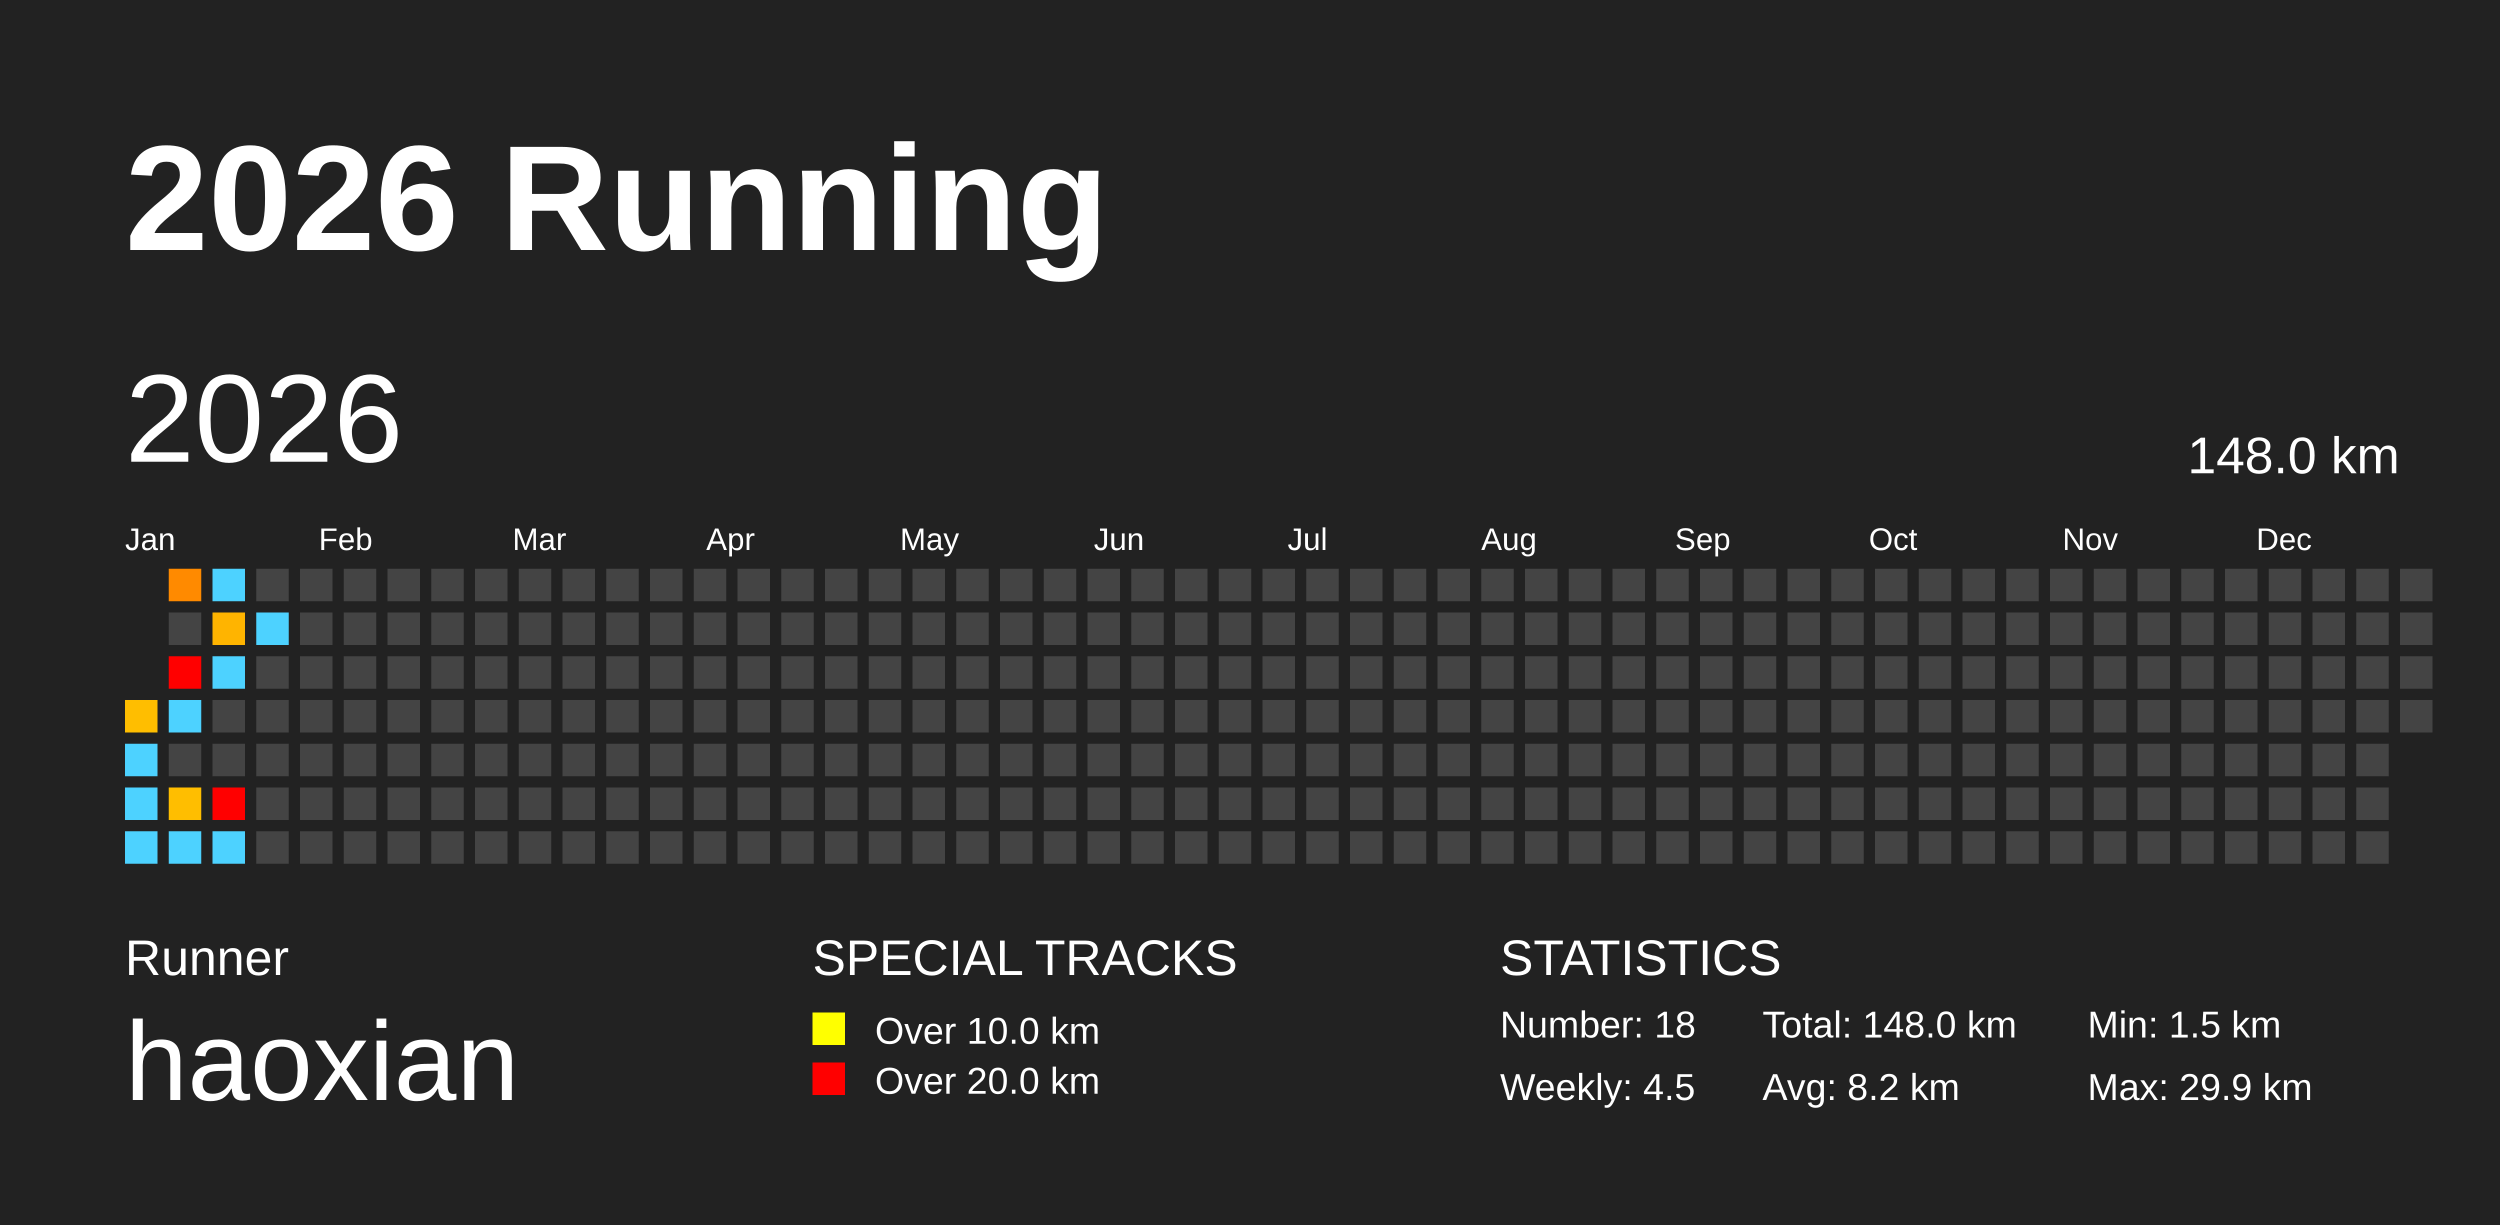
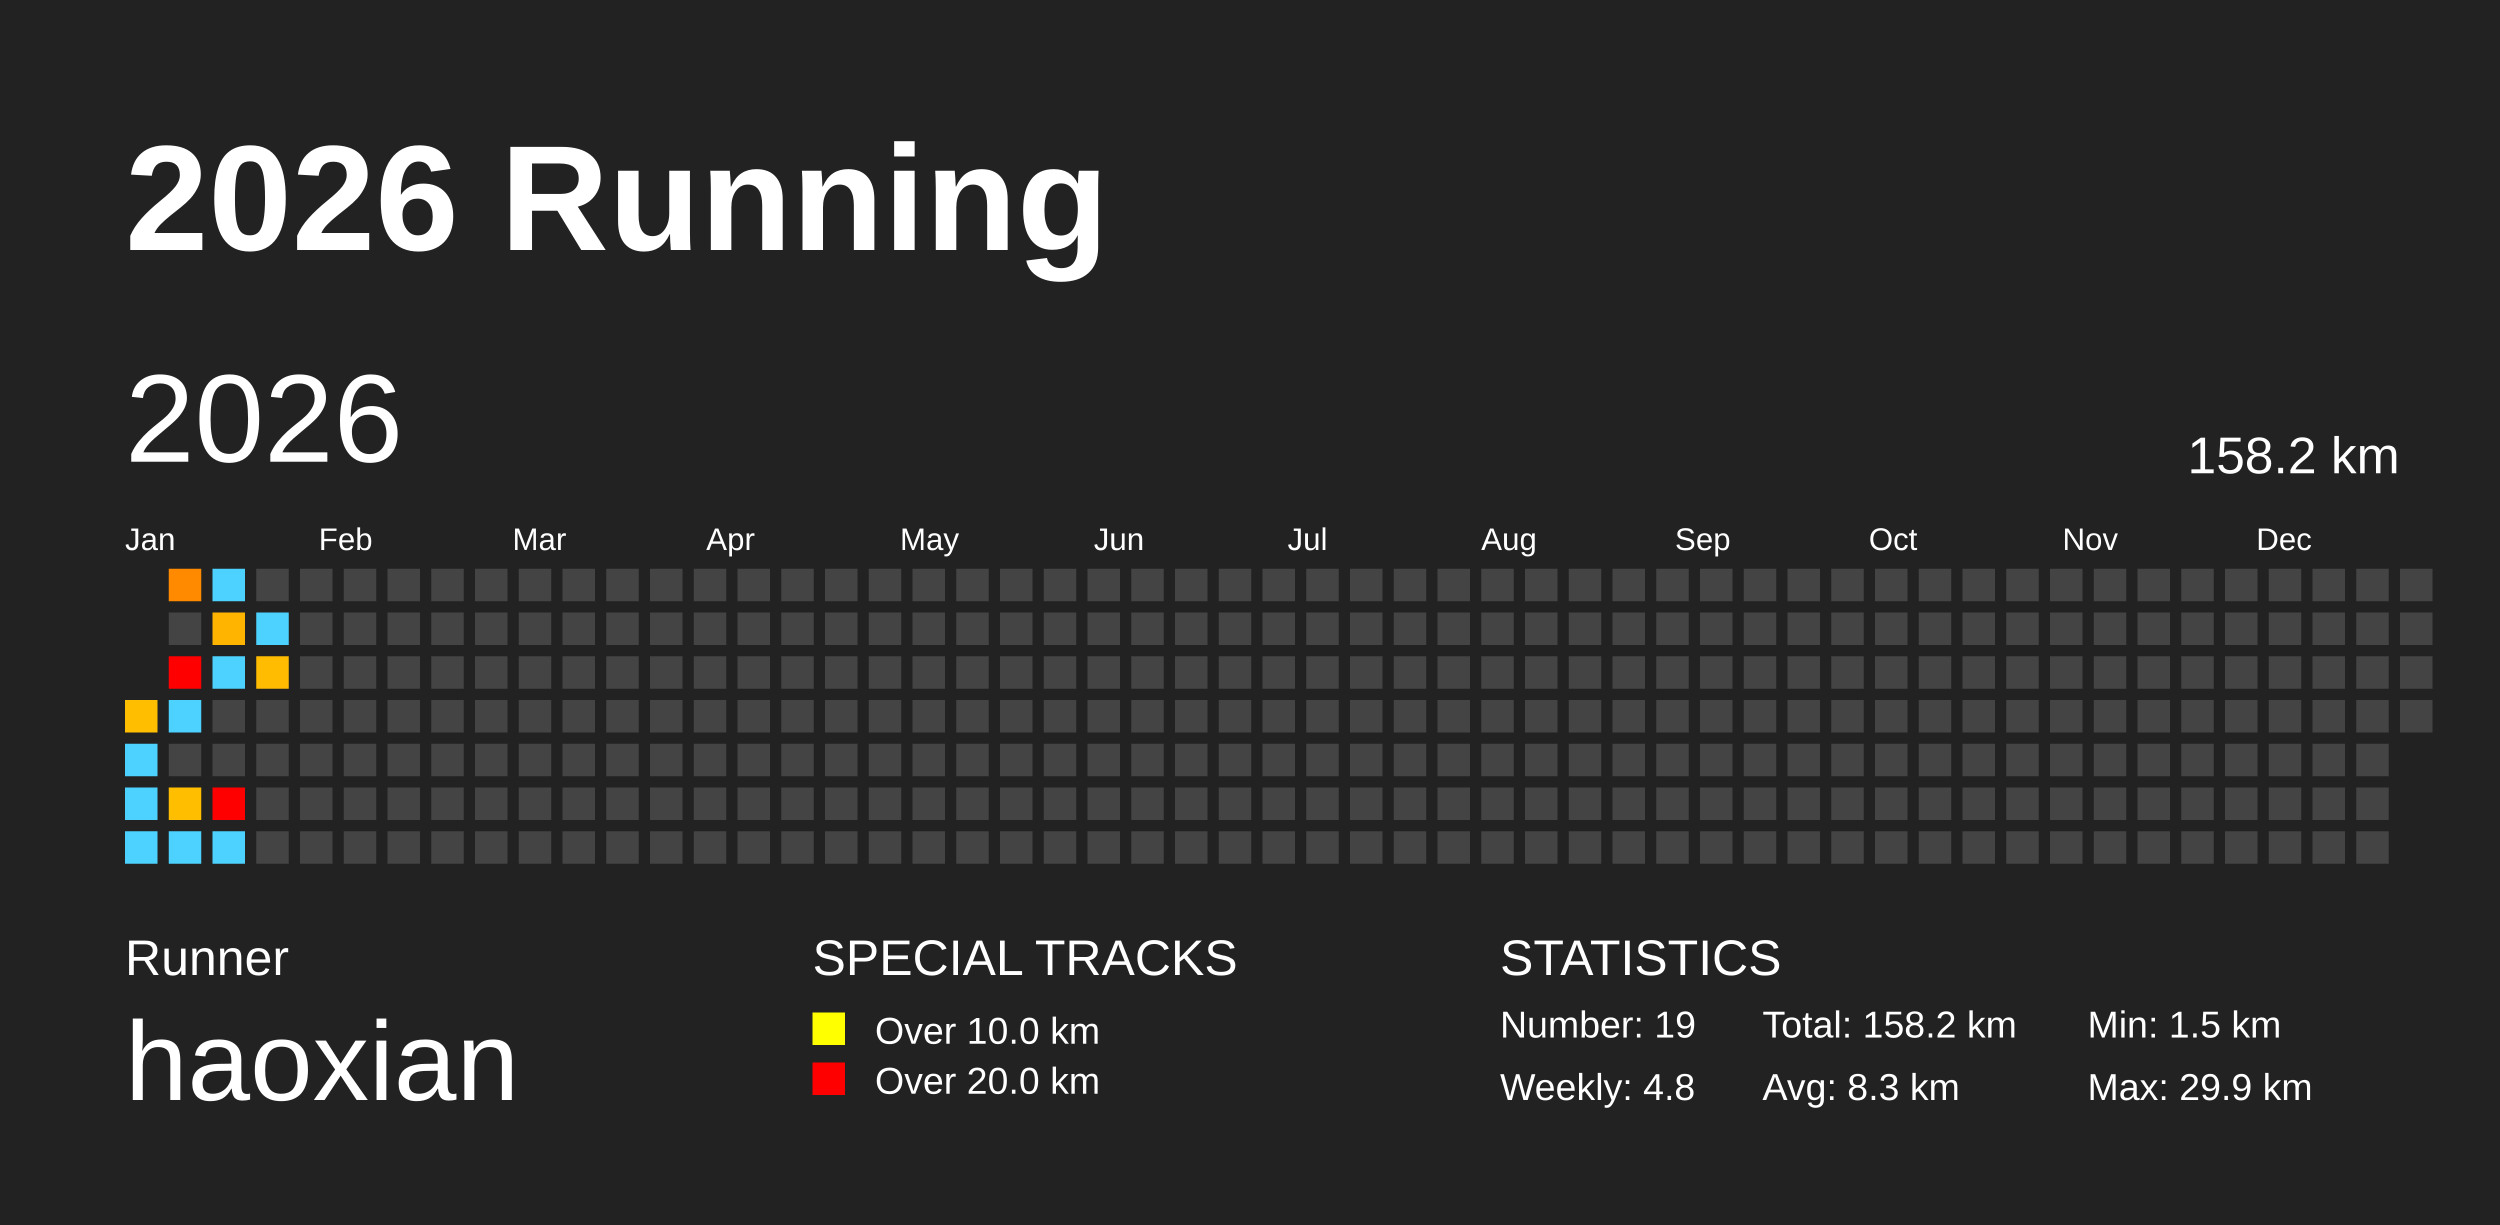
<svg xmlns="http://www.w3.org/2000/svg" baseProfile="full" height="98mm" version="1.1" viewBox="0,0,200,98" width="200mm">
  <defs />
  <rect fill="#222222" height="98" width="200" x="0" y="0" />
  <text fill="#FFFFFF" style="font-size:12px; font-family:Arial; font-weight:bold;" x="10" y="20">2026 Running</text>
  <text fill="#FFFFFF" style="font-size:4px; font-family:Arial" x="10" y="78">Runner</text>
  <text fill="#FFFFFF" style="font-size:9px; font-family:Arial" x="10" y="88">haoxian</text>
  <text fill="#FFFFFF" style="font-size:4px; font-family:Arial" x="65" y="78">SPECIAL TRACKS</text>
  <rect fill="yellow" height="2.6" width="2.6" x="65" y="81" />
  <text fill="#FFFFFF" style="font-size:3px; font-family:Arial" x="70" y="83.5">Over 10.0 km</text>
  <rect fill="red" height="2.6" width="2.6" x="65" y="85" />
  <text fill="#FFFFFF" style="font-size:3px; font-family:Arial" x="70" y="87.5">Over 20.0 km</text>
  <text fill="#FFFFFF" style="font-size:4px; font-family:Arial" x="120" y="78">STATISTICS</text>
-   <text fill="#FFFFFF" style="font-size:3px; font-family:Arial" x="120" y="83">Number: 18</text>
-   <text fill="#FFFFFF" style="font-size:3px; font-family:Arial" x="120" y="88">Weekly: 4.5</text>
-   <text fill="#FFFFFF" style="font-size:3px; font-family:Arial" x="141" y="83">Total: 148.0 km</text>
-   <text fill="#FFFFFF" style="font-size:3px; font-family:Arial" x="141" y="88">Avg: 8.2 km</text>
+   <text fill="#FFFFFF" style="font-size:3px; font-family:Arial" x="120" y="83">Number: 19</text>
+   <text fill="#FFFFFF" style="font-size:3px; font-family:Arial" x="120" y="88">Weekly: 4.8</text>
+   <text fill="#FFFFFF" style="font-size:3px; font-family:Arial" x="141" y="83">Total: 158.2 km</text>
+   <text fill="#FFFFFF" style="font-size:3px; font-family:Arial" x="141" y="88">Avg: 8.3 km</text>
  <text fill="#FFFFFF" style="font-size:3px; font-family:Arial" x="167" y="83">Min: 1.5 km</text>
  <text fill="#FFFFFF" style="font-size:3px; font-family:Arial" x="167" y="88">Max: 29.9 km</text>
  <text dominant-baseline="hanging" fill="#FFFFFF" style="font-size:10.0px; font-family:Arial;" x="10" y="30">2026</text>
-   <text dominant-baseline="hanging" fill="#FFFFFF" style="font-size:4.125px; font-family:Arial;" x="175" y="35">148.0 km</text>
+   <text dominant-baseline="hanging" fill="#FFFFFF" style="font-size:4.125px; font-family:Arial;" x="175" y="35">158.2 km</text>
  <text fill="#FFFFFF" style="font-size:2.5px; font-family:Arial" x="10.0" y="44">Jan</text>
  <text fill="#FFFFFF" style="font-size:2.5px; font-family:Arial" x="25.5" y="44">Feb</text>
  <text fill="#FFFFFF" style="font-size:2.5px; font-family:Arial" x="41.0" y="44">Mar</text>
  <text fill="#FFFFFF" style="font-size:2.5px; font-family:Arial" x="56.5" y="44">Apr</text>
  <text fill="#FFFFFF" style="font-size:2.5px; font-family:Arial" x="72.0" y="44">May</text>
  <text fill="#FFFFFF" style="font-size:2.5px; font-family:Arial" x="87.5" y="44">Jun</text>
  <text fill="#FFFFFF" style="font-size:2.5px; font-family:Arial" x="103.0" y="44">Jul</text>
  <text fill="#FFFFFF" style="font-size:2.5px; font-family:Arial" x="118.5" y="44">Aug</text>
  <text fill="#FFFFFF" style="font-size:2.5px; font-family:Arial" x="134.0" y="44">Sep</text>
  <text fill="#FFFFFF" style="font-size:2.5px; font-family:Arial" x="149.5" y="44">Oct</text>
  <text fill="#FFFFFF" style="font-size:2.5px; font-family:Arial" x="165.0" y="44">Nov</text>
  <text fill="#FFFFFF" style="font-size:2.5px; font-family:Arial" x="180.5" y="44">Dec</text>
  <rect fill="#ffbe00" height="2.6" width="2.6" x="10.0" y="56.0" />
  <rect fill="#4dd2ff" height="2.6" width="2.6" x="10.0" y="59.5" />
  <rect fill="#4dd2ff" height="2.6" width="2.6" x="10.0" y="63.0" />
  <rect fill="#4dd2ff" height="2.6" width="2.6" x="10.0" y="66.5" />
  <rect fill="#ff8a00" height="2.6" width="2.6" x="13.5" y="45.5" />
  <rect fill="#444444" height="2.6" width="2.6" x="13.5" y="49.0" />
  <rect fill="red" height="2.6" width="2.6" x="13.5" y="52.5" />
  <rect fill="#4dd2ff" height="2.6" width="2.6" x="13.5" y="56.0" />
  <rect fill="#444444" height="2.6" width="2.6" x="13.5" y="59.5" />
  <rect fill="#ffbe00" height="2.6" width="2.6" x="13.5" y="63.0" />
  <rect fill="#4dd2ff" height="2.6" width="2.6" x="13.5" y="66.5" />
  <rect fill="#4dd2ff" height="2.6" width="2.6" x="17.0" y="45.5" />
  <rect fill="#ffb400" height="2.6" width="2.6" x="17.0" y="49.0" />
  <rect fill="#4dd2ff" height="2.6" width="2.6" x="17.0" y="52.5" />
  <rect fill="#444444" height="2.6" width="2.6" x="17.0" y="56.0" />
  <rect fill="#444444" height="2.6" width="2.6" x="17.0" y="59.5" />
  <rect fill="red" height="2.6" width="2.6" x="17.0" y="63.0" />
  <rect fill="#4dd2ff" height="2.6" width="2.6" x="17.0" y="66.5" />
  <rect fill="#444444" height="2.6" width="2.6" x="20.5" y="45.5" />
  <rect fill="#4dd2ff" height="2.6" width="2.6" x="20.5" y="49.0" />
-   <rect fill="#444444" height="2.6" width="2.6" x="20.5" y="52.5" />
+   <rect fill="#ffbc00" height="2.6" width="2.6" x="20.5" y="52.5" />
  <rect fill="#444444" height="2.6" width="2.6" x="20.5" y="56.0" />
  <rect fill="#444444" height="2.6" width="2.6" x="20.5" y="59.5" />
  <rect fill="#444444" height="2.6" width="2.6" x="20.5" y="63.0" />
  <rect fill="#444444" height="2.6" width="2.6" x="20.5" y="66.5" />
  <rect fill="#444444" height="2.6" width="2.6" x="24.0" y="45.5" />
  <rect fill="#444444" height="2.6" width="2.6" x="24.0" y="49.0" />
  <rect fill="#444444" height="2.6" width="2.6" x="24.0" y="52.5" />
  <rect fill="#444444" height="2.6" width="2.6" x="24.0" y="56.0" />
  <rect fill="#444444" height="2.6" width="2.6" x="24.0" y="59.5" />
  <rect fill="#444444" height="2.6" width="2.6" x="24.0" y="63.0" />
  <rect fill="#444444" height="2.6" width="2.6" x="24.0" y="66.5" />
  <rect fill="#444444" height="2.6" width="2.6" x="27.5" y="45.5" />
  <rect fill="#444444" height="2.6" width="2.6" x="27.5" y="49.0" />
  <rect fill="#444444" height="2.6" width="2.6" x="27.5" y="52.5" />
  <rect fill="#444444" height="2.6" width="2.6" x="27.5" y="56.0" />
  <rect fill="#444444" height="2.6" width="2.6" x="27.5" y="59.5" />
  <rect fill="#444444" height="2.6" width="2.6" x="27.5" y="63.0" />
  <rect fill="#444444" height="2.6" width="2.6" x="27.5" y="66.5" />
  <rect fill="#444444" height="2.6" width="2.6" x="31.0" y="45.5" />
  <rect fill="#444444" height="2.6" width="2.6" x="31.0" y="49.0" />
  <rect fill="#444444" height="2.6" width="2.6" x="31.0" y="52.5" />
  <rect fill="#444444" height="2.6" width="2.6" x="31.0" y="56.0" />
  <rect fill="#444444" height="2.6" width="2.6" x="31.0" y="59.5" />
  <rect fill="#444444" height="2.6" width="2.6" x="31.0" y="63.0" />
  <rect fill="#444444" height="2.6" width="2.6" x="31.0" y="66.5" />
  <rect fill="#444444" height="2.6" width="2.6" x="34.5" y="45.5" />
  <rect fill="#444444" height="2.6" width="2.6" x="34.5" y="49.0" />
  <rect fill="#444444" height="2.6" width="2.6" x="34.5" y="52.5" />
  <rect fill="#444444" height="2.6" width="2.6" x="34.5" y="56.0" />
  <rect fill="#444444" height="2.6" width="2.6" x="34.5" y="59.5" />
  <rect fill="#444444" height="2.6" width="2.6" x="34.5" y="63.0" />
  <rect fill="#444444" height="2.6" width="2.6" x="34.5" y="66.5" />
  <rect fill="#444444" height="2.6" width="2.6" x="38.0" y="45.5" />
  <rect fill="#444444" height="2.6" width="2.6" x="38.0" y="49.0" />
  <rect fill="#444444" height="2.6" width="2.6" x="38.0" y="52.5" />
  <rect fill="#444444" height="2.6" width="2.6" x="38.0" y="56.0" />
  <rect fill="#444444" height="2.6" width="2.6" x="38.0" y="59.5" />
  <rect fill="#444444" height="2.6" width="2.6" x="38.0" y="63.0" />
  <rect fill="#444444" height="2.6" width="2.6" x="38.0" y="66.5" />
  <rect fill="#444444" height="2.6" width="2.6" x="41.5" y="45.5" />
  <rect fill="#444444" height="2.6" width="2.6" x="41.5" y="49.0" />
  <rect fill="#444444" height="2.6" width="2.6" x="41.5" y="52.5" />
  <rect fill="#444444" height="2.6" width="2.6" x="41.5" y="56.0" />
  <rect fill="#444444" height="2.6" width="2.6" x="41.5" y="59.5" />
  <rect fill="#444444" height="2.6" width="2.6" x="41.5" y="63.0" />
  <rect fill="#444444" height="2.6" width="2.6" x="41.5" y="66.5" />
  <rect fill="#444444" height="2.6" width="2.6" x="45.0" y="45.5" />
  <rect fill="#444444" height="2.6" width="2.6" x="45.0" y="49.0" />
  <rect fill="#444444" height="2.6" width="2.6" x="45.0" y="52.5" />
  <rect fill="#444444" height="2.6" width="2.6" x="45.0" y="56.0" />
  <rect fill="#444444" height="2.6" width="2.6" x="45.0" y="59.5" />
  <rect fill="#444444" height="2.6" width="2.6" x="45.0" y="63.0" />
  <rect fill="#444444" height="2.6" width="2.6" x="45.0" y="66.5" />
  <rect fill="#444444" height="2.6" width="2.6" x="48.5" y="45.5" />
  <rect fill="#444444" height="2.6" width="2.6" x="48.5" y="49.0" />
  <rect fill="#444444" height="2.6" width="2.6" x="48.5" y="52.5" />
  <rect fill="#444444" height="2.6" width="2.6" x="48.5" y="56.0" />
  <rect fill="#444444" height="2.6" width="2.6" x="48.5" y="59.5" />
  <rect fill="#444444" height="2.6" width="2.6" x="48.5" y="63.0" />
  <rect fill="#444444" height="2.6" width="2.6" x="48.5" y="66.5" />
  <rect fill="#444444" height="2.6" width="2.6" x="52.0" y="45.5" />
  <rect fill="#444444" height="2.6" width="2.6" x="52.0" y="49.0" />
  <rect fill="#444444" height="2.6" width="2.6" x="52.0" y="52.5" />
  <rect fill="#444444" height="2.6" width="2.6" x="52.0" y="56.0" />
  <rect fill="#444444" height="2.6" width="2.6" x="52.0" y="59.5" />
  <rect fill="#444444" height="2.6" width="2.6" x="52.0" y="63.0" />
  <rect fill="#444444" height="2.6" width="2.6" x="52.0" y="66.5" />
  <rect fill="#444444" height="2.6" width="2.6" x="55.5" y="45.5" />
  <rect fill="#444444" height="2.6" width="2.6" x="55.5" y="49.0" />
  <rect fill="#444444" height="2.6" width="2.6" x="55.5" y="52.5" />
  <rect fill="#444444" height="2.6" width="2.6" x="55.5" y="56.0" />
  <rect fill="#444444" height="2.6" width="2.6" x="55.5" y="59.5" />
  <rect fill="#444444" height="2.6" width="2.6" x="55.5" y="63.0" />
  <rect fill="#444444" height="2.6" width="2.6" x="55.5" y="66.5" />
  <rect fill="#444444" height="2.6" width="2.6" x="59.0" y="45.5" />
  <rect fill="#444444" height="2.6" width="2.6" x="59.0" y="49.0" />
  <rect fill="#444444" height="2.6" width="2.6" x="59.0" y="52.5" />
  <rect fill="#444444" height="2.6" width="2.6" x="59.0" y="56.0" />
  <rect fill="#444444" height="2.6" width="2.6" x="59.0" y="59.5" />
  <rect fill="#444444" height="2.6" width="2.6" x="59.0" y="63.0" />
  <rect fill="#444444" height="2.6" width="2.6" x="59.0" y="66.5" />
  <rect fill="#444444" height="2.6" width="2.6" x="62.5" y="45.5" />
  <rect fill="#444444" height="2.6" width="2.6" x="62.5" y="49.0" />
  <rect fill="#444444" height="2.6" width="2.6" x="62.5" y="52.5" />
  <rect fill="#444444" height="2.6" width="2.6" x="62.5" y="56.0" />
  <rect fill="#444444" height="2.6" width="2.6" x="62.5" y="59.5" />
  <rect fill="#444444" height="2.6" width="2.6" x="62.5" y="63.0" />
  <rect fill="#444444" height="2.6" width="2.6" x="62.5" y="66.5" />
  <rect fill="#444444" height="2.6" width="2.6" x="66.0" y="45.5" />
  <rect fill="#444444" height="2.6" width="2.6" x="66.0" y="49.0" />
  <rect fill="#444444" height="2.6" width="2.6" x="66.0" y="52.5" />
  <rect fill="#444444" height="2.6" width="2.6" x="66.0" y="56.0" />
  <rect fill="#444444" height="2.6" width="2.6" x="66.0" y="59.5" />
  <rect fill="#444444" height="2.6" width="2.6" x="66.0" y="63.0" />
  <rect fill="#444444" height="2.6" width="2.6" x="66.0" y="66.5" />
  <rect fill="#444444" height="2.6" width="2.6" x="69.5" y="45.5" />
  <rect fill="#444444" height="2.6" width="2.6" x="69.5" y="49.0" />
  <rect fill="#444444" height="2.6" width="2.6" x="69.5" y="52.5" />
  <rect fill="#444444" height="2.6" width="2.6" x="69.5" y="56.0" />
  <rect fill="#444444" height="2.6" width="2.6" x="69.5" y="59.5" />
  <rect fill="#444444" height="2.6" width="2.6" x="69.5" y="63.0" />
  <rect fill="#444444" height="2.6" width="2.6" x="69.5" y="66.5" />
  <rect fill="#444444" height="2.6" width="2.6" x="73.0" y="45.5" />
  <rect fill="#444444" height="2.6" width="2.6" x="73.0" y="49.0" />
  <rect fill="#444444" height="2.6" width="2.6" x="73.0" y="52.5" />
  <rect fill="#444444" height="2.6" width="2.6" x="73.0" y="56.0" />
  <rect fill="#444444" height="2.6" width="2.6" x="73.0" y="59.5" />
  <rect fill="#444444" height="2.6" width="2.6" x="73.0" y="63.0" />
  <rect fill="#444444" height="2.6" width="2.6" x="73.0" y="66.5" />
  <rect fill="#444444" height="2.6" width="2.6" x="76.5" y="45.5" />
  <rect fill="#444444" height="2.6" width="2.6" x="76.5" y="49.0" />
  <rect fill="#444444" height="2.6" width="2.6" x="76.5" y="52.5" />
  <rect fill="#444444" height="2.6" width="2.6" x="76.5" y="56.0" />
  <rect fill="#444444" height="2.6" width="2.6" x="76.5" y="59.5" />
  <rect fill="#444444" height="2.6" width="2.6" x="76.5" y="63.0" />
  <rect fill="#444444" height="2.6" width="2.6" x="76.5" y="66.5" />
  <rect fill="#444444" height="2.6" width="2.6" x="80.0" y="45.5" />
  <rect fill="#444444" height="2.6" width="2.6" x="80.0" y="49.0" />
  <rect fill="#444444" height="2.6" width="2.6" x="80.0" y="52.5" />
  <rect fill="#444444" height="2.6" width="2.6" x="80.0" y="56.0" />
  <rect fill="#444444" height="2.6" width="2.6" x="80.0" y="59.5" />
  <rect fill="#444444" height="2.6" width="2.6" x="80.0" y="63.0" />
  <rect fill="#444444" height="2.6" width="2.6" x="80.0" y="66.5" />
  <rect fill="#444444" height="2.6" width="2.6" x="83.5" y="45.5" />
  <rect fill="#444444" height="2.6" width="2.6" x="83.5" y="49.0" />
  <rect fill="#444444" height="2.6" width="2.6" x="83.5" y="52.5" />
  <rect fill="#444444" height="2.6" width="2.6" x="83.5" y="56.0" />
  <rect fill="#444444" height="2.6" width="2.6" x="83.5" y="59.5" />
  <rect fill="#444444" height="2.6" width="2.6" x="83.5" y="63.0" />
  <rect fill="#444444" height="2.6" width="2.6" x="83.5" y="66.5" />
  <rect fill="#444444" height="2.6" width="2.6" x="87.0" y="45.5" />
  <rect fill="#444444" height="2.6" width="2.6" x="87.0" y="49.0" />
  <rect fill="#444444" height="2.6" width="2.6" x="87.0" y="52.5" />
  <rect fill="#444444" height="2.6" width="2.6" x="87.0" y="56.0" />
  <rect fill="#444444" height="2.6" width="2.6" x="87.0" y="59.5" />
  <rect fill="#444444" height="2.6" width="2.6" x="87.0" y="63.0" />
  <rect fill="#444444" height="2.6" width="2.6" x="87.0" y="66.5" />
  <rect fill="#444444" height="2.6" width="2.6" x="90.5" y="45.5" />
  <rect fill="#444444" height="2.6" width="2.6" x="90.5" y="49.0" />
  <rect fill="#444444" height="2.6" width="2.6" x="90.5" y="52.5" />
  <rect fill="#444444" height="2.6" width="2.6" x="90.5" y="56.0" />
  <rect fill="#444444" height="2.6" width="2.6" x="90.5" y="59.5" />
  <rect fill="#444444" height="2.6" width="2.6" x="90.5" y="63.0" />
  <rect fill="#444444" height="2.6" width="2.6" x="90.5" y="66.5" />
  <rect fill="#444444" height="2.6" width="2.6" x="94.0" y="45.5" />
  <rect fill="#444444" height="2.6" width="2.6" x="94.0" y="49.0" />
  <rect fill="#444444" height="2.6" width="2.6" x="94.0" y="52.5" />
  <rect fill="#444444" height="2.6" width="2.6" x="94.0" y="56.0" />
  <rect fill="#444444" height="2.6" width="2.6" x="94.0" y="59.5" />
  <rect fill="#444444" height="2.6" width="2.6" x="94.0" y="63.0" />
  <rect fill="#444444" height="2.6" width="2.6" x="94.0" y="66.5" />
  <rect fill="#444444" height="2.6" width="2.6" x="97.5" y="45.5" />
  <rect fill="#444444" height="2.6" width="2.6" x="97.5" y="49.0" />
  <rect fill="#444444" height="2.6" width="2.6" x="97.5" y="52.5" />
  <rect fill="#444444" height="2.6" width="2.6" x="97.5" y="56.0" />
  <rect fill="#444444" height="2.6" width="2.6" x="97.5" y="59.5" />
  <rect fill="#444444" height="2.6" width="2.6" x="97.5" y="63.0" />
  <rect fill="#444444" height="2.6" width="2.6" x="97.5" y="66.5" />
  <rect fill="#444444" height="2.6" width="2.6" x="101.0" y="45.5" />
  <rect fill="#444444" height="2.6" width="2.6" x="101.0" y="49.0" />
  <rect fill="#444444" height="2.6" width="2.6" x="101.0" y="52.5" />
  <rect fill="#444444" height="2.6" width="2.6" x="101.0" y="56.0" />
  <rect fill="#444444" height="2.6" width="2.6" x="101.0" y="59.5" />
  <rect fill="#444444" height="2.6" width="2.6" x="101.0" y="63.0" />
  <rect fill="#444444" height="2.6" width="2.6" x="101.0" y="66.5" />
  <rect fill="#444444" height="2.6" width="2.6" x="104.5" y="45.5" />
  <rect fill="#444444" height="2.6" width="2.6" x="104.5" y="49.0" />
  <rect fill="#444444" height="2.6" width="2.6" x="104.5" y="52.5" />
  <rect fill="#444444" height="2.6" width="2.6" x="104.5" y="56.0" />
  <rect fill="#444444" height="2.6" width="2.6" x="104.5" y="59.5" />
  <rect fill="#444444" height="2.6" width="2.6" x="104.5" y="63.0" />
  <rect fill="#444444" height="2.6" width="2.6" x="104.5" y="66.5" />
  <rect fill="#444444" height="2.6" width="2.6" x="108.0" y="45.5" />
  <rect fill="#444444" height="2.6" width="2.6" x="108.0" y="49.0" />
  <rect fill="#444444" height="2.6" width="2.6" x="108.0" y="52.5" />
  <rect fill="#444444" height="2.6" width="2.6" x="108.0" y="56.0" />
  <rect fill="#444444" height="2.6" width="2.6" x="108.0" y="59.5" />
  <rect fill="#444444" height="2.6" width="2.6" x="108.0" y="63.0" />
  <rect fill="#444444" height="2.6" width="2.6" x="108.0" y="66.5" />
  <rect fill="#444444" height="2.6" width="2.6" x="111.5" y="45.5" />
  <rect fill="#444444" height="2.6" width="2.6" x="111.5" y="49.0" />
  <rect fill="#444444" height="2.6" width="2.6" x="111.5" y="52.5" />
  <rect fill="#444444" height="2.6" width="2.6" x="111.5" y="56.0" />
  <rect fill="#444444" height="2.6" width="2.6" x="111.5" y="59.5" />
  <rect fill="#444444" height="2.6" width="2.6" x="111.5" y="63.0" />
  <rect fill="#444444" height="2.6" width="2.6" x="111.5" y="66.5" />
  <rect fill="#444444" height="2.6" width="2.6" x="115.0" y="45.5" />
  <rect fill="#444444" height="2.6" width="2.6" x="115.0" y="49.0" />
  <rect fill="#444444" height="2.6" width="2.6" x="115.0" y="52.5" />
  <rect fill="#444444" height="2.6" width="2.6" x="115.0" y="56.0" />
  <rect fill="#444444" height="2.6" width="2.6" x="115.0" y="59.5" />
  <rect fill="#444444" height="2.6" width="2.6" x="115.0" y="63.0" />
  <rect fill="#444444" height="2.6" width="2.6" x="115.0" y="66.5" />
  <rect fill="#444444" height="2.6" width="2.6" x="118.5" y="45.5" />
  <rect fill="#444444" height="2.6" width="2.6" x="118.5" y="49.0" />
  <rect fill="#444444" height="2.6" width="2.6" x="118.5" y="52.5" />
  <rect fill="#444444" height="2.6" width="2.6" x="118.5" y="56.0" />
  <rect fill="#444444" height="2.6" width="2.6" x="118.5" y="59.5" />
  <rect fill="#444444" height="2.6" width="2.6" x="118.5" y="63.0" />
  <rect fill="#444444" height="2.6" width="2.6" x="118.5" y="66.5" />
  <rect fill="#444444" height="2.6" width="2.6" x="122.0" y="45.5" />
  <rect fill="#444444" height="2.6" width="2.6" x="122.0" y="49.0" />
  <rect fill="#444444" height="2.6" width="2.6" x="122.0" y="52.5" />
  <rect fill="#444444" height="2.6" width="2.6" x="122.0" y="56.0" />
  <rect fill="#444444" height="2.6" width="2.6" x="122.0" y="59.5" />
  <rect fill="#444444" height="2.6" width="2.6" x="122.0" y="63.0" />
  <rect fill="#444444" height="2.6" width="2.6" x="122.0" y="66.5" />
  <rect fill="#444444" height="2.6" width="2.6" x="125.5" y="45.5" />
  <rect fill="#444444" height="2.6" width="2.6" x="125.5" y="49.0" />
  <rect fill="#444444" height="2.6" width="2.6" x="125.5" y="52.5" />
  <rect fill="#444444" height="2.6" width="2.6" x="125.5" y="56.0" />
  <rect fill="#444444" height="2.6" width="2.6" x="125.5" y="59.5" />
  <rect fill="#444444" height="2.6" width="2.6" x="125.5" y="63.0" />
  <rect fill="#444444" height="2.6" width="2.6" x="125.5" y="66.5" />
  <rect fill="#444444" height="2.6" width="2.6" x="129.0" y="45.5" />
  <rect fill="#444444" height="2.6" width="2.6" x="129.0" y="49.0" />
  <rect fill="#444444" height="2.6" width="2.6" x="129.0" y="52.5" />
  <rect fill="#444444" height="2.6" width="2.6" x="129.0" y="56.0" />
  <rect fill="#444444" height="2.6" width="2.6" x="129.0" y="59.5" />
  <rect fill="#444444" height="2.6" width="2.6" x="129.0" y="63.0" />
  <rect fill="#444444" height="2.6" width="2.6" x="129.0" y="66.5" />
  <rect fill="#444444" height="2.6" width="2.6" x="132.5" y="45.5" />
  <rect fill="#444444" height="2.6" width="2.6" x="132.5" y="49.0" />
  <rect fill="#444444" height="2.6" width="2.6" x="132.5" y="52.5" />
  <rect fill="#444444" height="2.6" width="2.6" x="132.5" y="56.0" />
  <rect fill="#444444" height="2.6" width="2.6" x="132.5" y="59.5" />
  <rect fill="#444444" height="2.6" width="2.6" x="132.5" y="63.0" />
  <rect fill="#444444" height="2.6" width="2.6" x="132.5" y="66.5" />
  <rect fill="#444444" height="2.6" width="2.6" x="136.0" y="45.5" />
  <rect fill="#444444" height="2.6" width="2.6" x="136.0" y="49.0" />
  <rect fill="#444444" height="2.6" width="2.6" x="136.0" y="52.5" />
  <rect fill="#444444" height="2.6" width="2.6" x="136.0" y="56.0" />
  <rect fill="#444444" height="2.6" width="2.6" x="136.0" y="59.5" />
  <rect fill="#444444" height="2.6" width="2.6" x="136.0" y="63.0" />
  <rect fill="#444444" height="2.6" width="2.6" x="136.0" y="66.5" />
  <rect fill="#444444" height="2.6" width="2.6" x="139.5" y="45.5" />
  <rect fill="#444444" height="2.6" width="2.6" x="139.5" y="49.0" />
  <rect fill="#444444" height="2.6" width="2.6" x="139.5" y="52.5" />
  <rect fill="#444444" height="2.6" width="2.6" x="139.5" y="56.0" />
  <rect fill="#444444" height="2.6" width="2.6" x="139.5" y="59.5" />
  <rect fill="#444444" height="2.6" width="2.6" x="139.5" y="63.0" />
  <rect fill="#444444" height="2.6" width="2.6" x="139.5" y="66.5" />
  <rect fill="#444444" height="2.6" width="2.6" x="143.0" y="45.5" />
  <rect fill="#444444" height="2.6" width="2.6" x="143.0" y="49.0" />
  <rect fill="#444444" height="2.6" width="2.6" x="143.0" y="52.5" />
  <rect fill="#444444" height="2.6" width="2.6" x="143.0" y="56.0" />
  <rect fill="#444444" height="2.6" width="2.6" x="143.0" y="59.5" />
  <rect fill="#444444" height="2.6" width="2.6" x="143.0" y="63.0" />
  <rect fill="#444444" height="2.6" width="2.6" x="143.0" y="66.5" />
  <rect fill="#444444" height="2.6" width="2.6" x="146.5" y="45.5" />
  <rect fill="#444444" height="2.6" width="2.6" x="146.5" y="49.0" />
  <rect fill="#444444" height="2.6" width="2.6" x="146.5" y="52.5" />
  <rect fill="#444444" height="2.6" width="2.6" x="146.5" y="56.0" />
  <rect fill="#444444" height="2.6" width="2.6" x="146.5" y="59.5" />
  <rect fill="#444444" height="2.6" width="2.6" x="146.5" y="63.0" />
  <rect fill="#444444" height="2.6" width="2.6" x="146.5" y="66.5" />
  <rect fill="#444444" height="2.6" width="2.6" x="150.0" y="45.5" />
  <rect fill="#444444" height="2.6" width="2.6" x="150.0" y="49.0" />
  <rect fill="#444444" height="2.6" width="2.6" x="150.0" y="52.5" />
  <rect fill="#444444" height="2.6" width="2.6" x="150.0" y="56.0" />
  <rect fill="#444444" height="2.6" width="2.6" x="150.0" y="59.5" />
  <rect fill="#444444" height="2.6" width="2.6" x="150.0" y="63.0" />
  <rect fill="#444444" height="2.6" width="2.6" x="150.0" y="66.5" />
  <rect fill="#444444" height="2.6" width="2.6" x="153.5" y="45.5" />
  <rect fill="#444444" height="2.6" width="2.6" x="153.5" y="49.0" />
  <rect fill="#444444" height="2.6" width="2.6" x="153.5" y="52.5" />
  <rect fill="#444444" height="2.6" width="2.6" x="153.5" y="56.0" />
  <rect fill="#444444" height="2.6" width="2.6" x="153.5" y="59.5" />
  <rect fill="#444444" height="2.6" width="2.6" x="153.5" y="63.0" />
  <rect fill="#444444" height="2.6" width="2.6" x="153.5" y="66.5" />
  <rect fill="#444444" height="2.6" width="2.6" x="157.0" y="45.5" />
  <rect fill="#444444" height="2.6" width="2.6" x="157.0" y="49.0" />
  <rect fill="#444444" height="2.6" width="2.6" x="157.0" y="52.5" />
  <rect fill="#444444" height="2.6" width="2.6" x="157.0" y="56.0" />
  <rect fill="#444444" height="2.6" width="2.6" x="157.0" y="59.5" />
  <rect fill="#444444" height="2.6" width="2.6" x="157.0" y="63.0" />
  <rect fill="#444444" height="2.6" width="2.6" x="157.0" y="66.5" />
  <rect fill="#444444" height="2.6" width="2.6" x="160.5" y="45.5" />
  <rect fill="#444444" height="2.6" width="2.6" x="160.5" y="49.0" />
  <rect fill="#444444" height="2.6" width="2.6" x="160.5" y="52.5" />
  <rect fill="#444444" height="2.6" width="2.6" x="160.5" y="56.0" />
  <rect fill="#444444" height="2.6" width="2.6" x="160.5" y="59.5" />
  <rect fill="#444444" height="2.6" width="2.6" x="160.5" y="63.0" />
  <rect fill="#444444" height="2.6" width="2.6" x="160.5" y="66.5" />
  <rect fill="#444444" height="2.6" width="2.6" x="164.0" y="45.5" />
  <rect fill="#444444" height="2.6" width="2.6" x="164.0" y="49.0" />
  <rect fill="#444444" height="2.6" width="2.6" x="164.0" y="52.5" />
  <rect fill="#444444" height="2.6" width="2.6" x="164.0" y="56.0" />
  <rect fill="#444444" height="2.6" width="2.6" x="164.0" y="59.5" />
  <rect fill="#444444" height="2.6" width="2.6" x="164.0" y="63.0" />
  <rect fill="#444444" height="2.6" width="2.6" x="164.0" y="66.5" />
  <rect fill="#444444" height="2.6" width="2.6" x="167.5" y="45.5" />
  <rect fill="#444444" height="2.6" width="2.6" x="167.5" y="49.0" />
  <rect fill="#444444" height="2.6" width="2.6" x="167.5" y="52.5" />
  <rect fill="#444444" height="2.6" width="2.6" x="167.5" y="56.0" />
  <rect fill="#444444" height="2.6" width="2.6" x="167.5" y="59.5" />
  <rect fill="#444444" height="2.6" width="2.6" x="167.5" y="63.0" />
  <rect fill="#444444" height="2.6" width="2.6" x="167.5" y="66.5" />
  <rect fill="#444444" height="2.6" width="2.6" x="171.0" y="45.5" />
  <rect fill="#444444" height="2.6" width="2.6" x="171.0" y="49.0" />
  <rect fill="#444444" height="2.6" width="2.6" x="171.0" y="52.5" />
  <rect fill="#444444" height="2.6" width="2.6" x="171.0" y="56.0" />
  <rect fill="#444444" height="2.6" width="2.6" x="171.0" y="59.5" />
  <rect fill="#444444" height="2.6" width="2.6" x="171.0" y="63.0" />
  <rect fill="#444444" height="2.6" width="2.6" x="171.0" y="66.5" />
  <rect fill="#444444" height="2.6" width="2.6" x="174.5" y="45.5" />
  <rect fill="#444444" height="2.6" width="2.6" x="174.5" y="49.0" />
  <rect fill="#444444" height="2.6" width="2.6" x="174.5" y="52.5" />
  <rect fill="#444444" height="2.6" width="2.6" x="174.5" y="56.0" />
  <rect fill="#444444" height="2.6" width="2.6" x="174.5" y="59.5" />
  <rect fill="#444444" height="2.6" width="2.6" x="174.5" y="63.0" />
  <rect fill="#444444" height="2.6" width="2.6" x="174.5" y="66.5" />
  <rect fill="#444444" height="2.6" width="2.6" x="178.0" y="45.5" />
  <rect fill="#444444" height="2.6" width="2.6" x="178.0" y="49.0" />
  <rect fill="#444444" height="2.6" width="2.6" x="178.0" y="52.5" />
  <rect fill="#444444" height="2.6" width="2.6" x="178.0" y="56.0" />
  <rect fill="#444444" height="2.6" width="2.6" x="178.0" y="59.5" />
  <rect fill="#444444" height="2.6" width="2.6" x="178.0" y="63.0" />
  <rect fill="#444444" height="2.6" width="2.6" x="178.0" y="66.5" />
  <rect fill="#444444" height="2.6" width="2.6" x="181.5" y="45.5" />
  <rect fill="#444444" height="2.6" width="2.6" x="181.5" y="49.0" />
  <rect fill="#444444" height="2.6" width="2.6" x="181.5" y="52.5" />
  <rect fill="#444444" height="2.6" width="2.6" x="181.5" y="56.0" />
  <rect fill="#444444" height="2.6" width="2.6" x="181.5" y="59.5" />
  <rect fill="#444444" height="2.6" width="2.6" x="181.5" y="63.0" />
  <rect fill="#444444" height="2.6" width="2.6" x="181.5" y="66.5" />
  <rect fill="#444444" height="2.6" width="2.6" x="185.0" y="45.5" />
  <rect fill="#444444" height="2.6" width="2.6" x="185.0" y="49.0" />
  <rect fill="#444444" height="2.6" width="2.6" x="185.0" y="52.5" />
  <rect fill="#444444" height="2.6" width="2.6" x="185.0" y="56.0" />
  <rect fill="#444444" height="2.6" width="2.6" x="185.0" y="59.5" />
  <rect fill="#444444" height="2.6" width="2.6" x="185.0" y="63.0" />
  <rect fill="#444444" height="2.6" width="2.6" x="185.0" y="66.5" />
  <rect fill="#444444" height="2.6" width="2.6" x="188.5" y="45.5" />
  <rect fill="#444444" height="2.6" width="2.6" x="188.5" y="49.0" />
  <rect fill="#444444" height="2.6" width="2.6" x="188.5" y="52.5" />
  <rect fill="#444444" height="2.6" width="2.6" x="188.5" y="56.0" />
  <rect fill="#444444" height="2.6" width="2.6" x="188.5" y="59.5" />
  <rect fill="#444444" height="2.6" width="2.6" x="188.5" y="63.0" />
  <rect fill="#444444" height="2.6" width="2.6" x="188.5" y="66.5" />
  <rect fill="#444444" height="2.6" width="2.6" x="192.0" y="45.5" />
  <rect fill="#444444" height="2.6" width="2.6" x="192.0" y="49.0" />
  <rect fill="#444444" height="2.6" width="2.6" x="192.0" y="52.5" />
  <rect fill="#444444" height="2.6" width="2.6" x="192.0" y="56.0" />
</svg>
